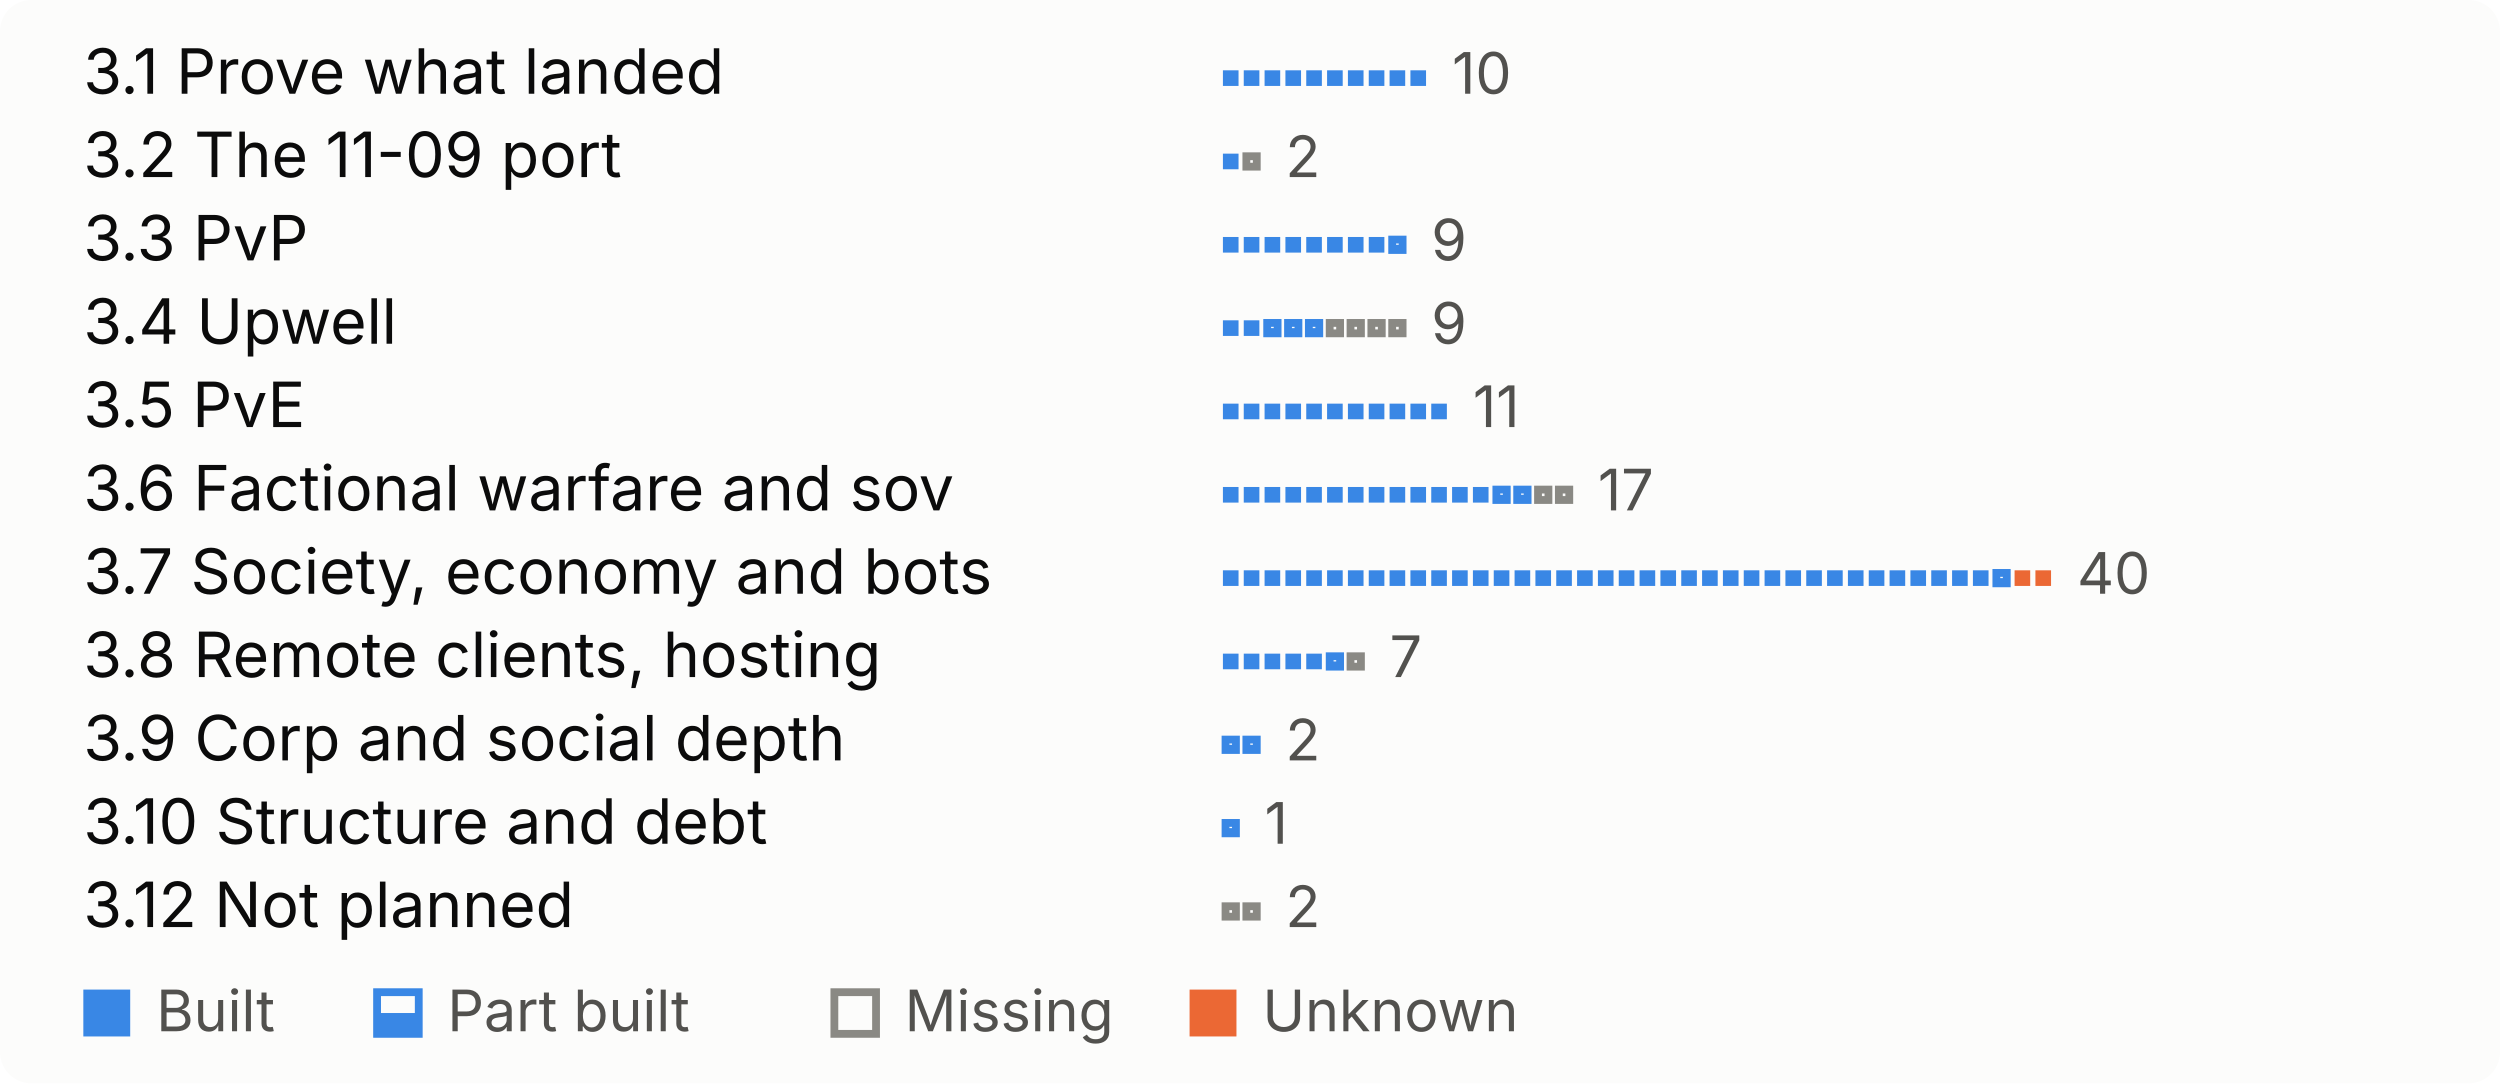
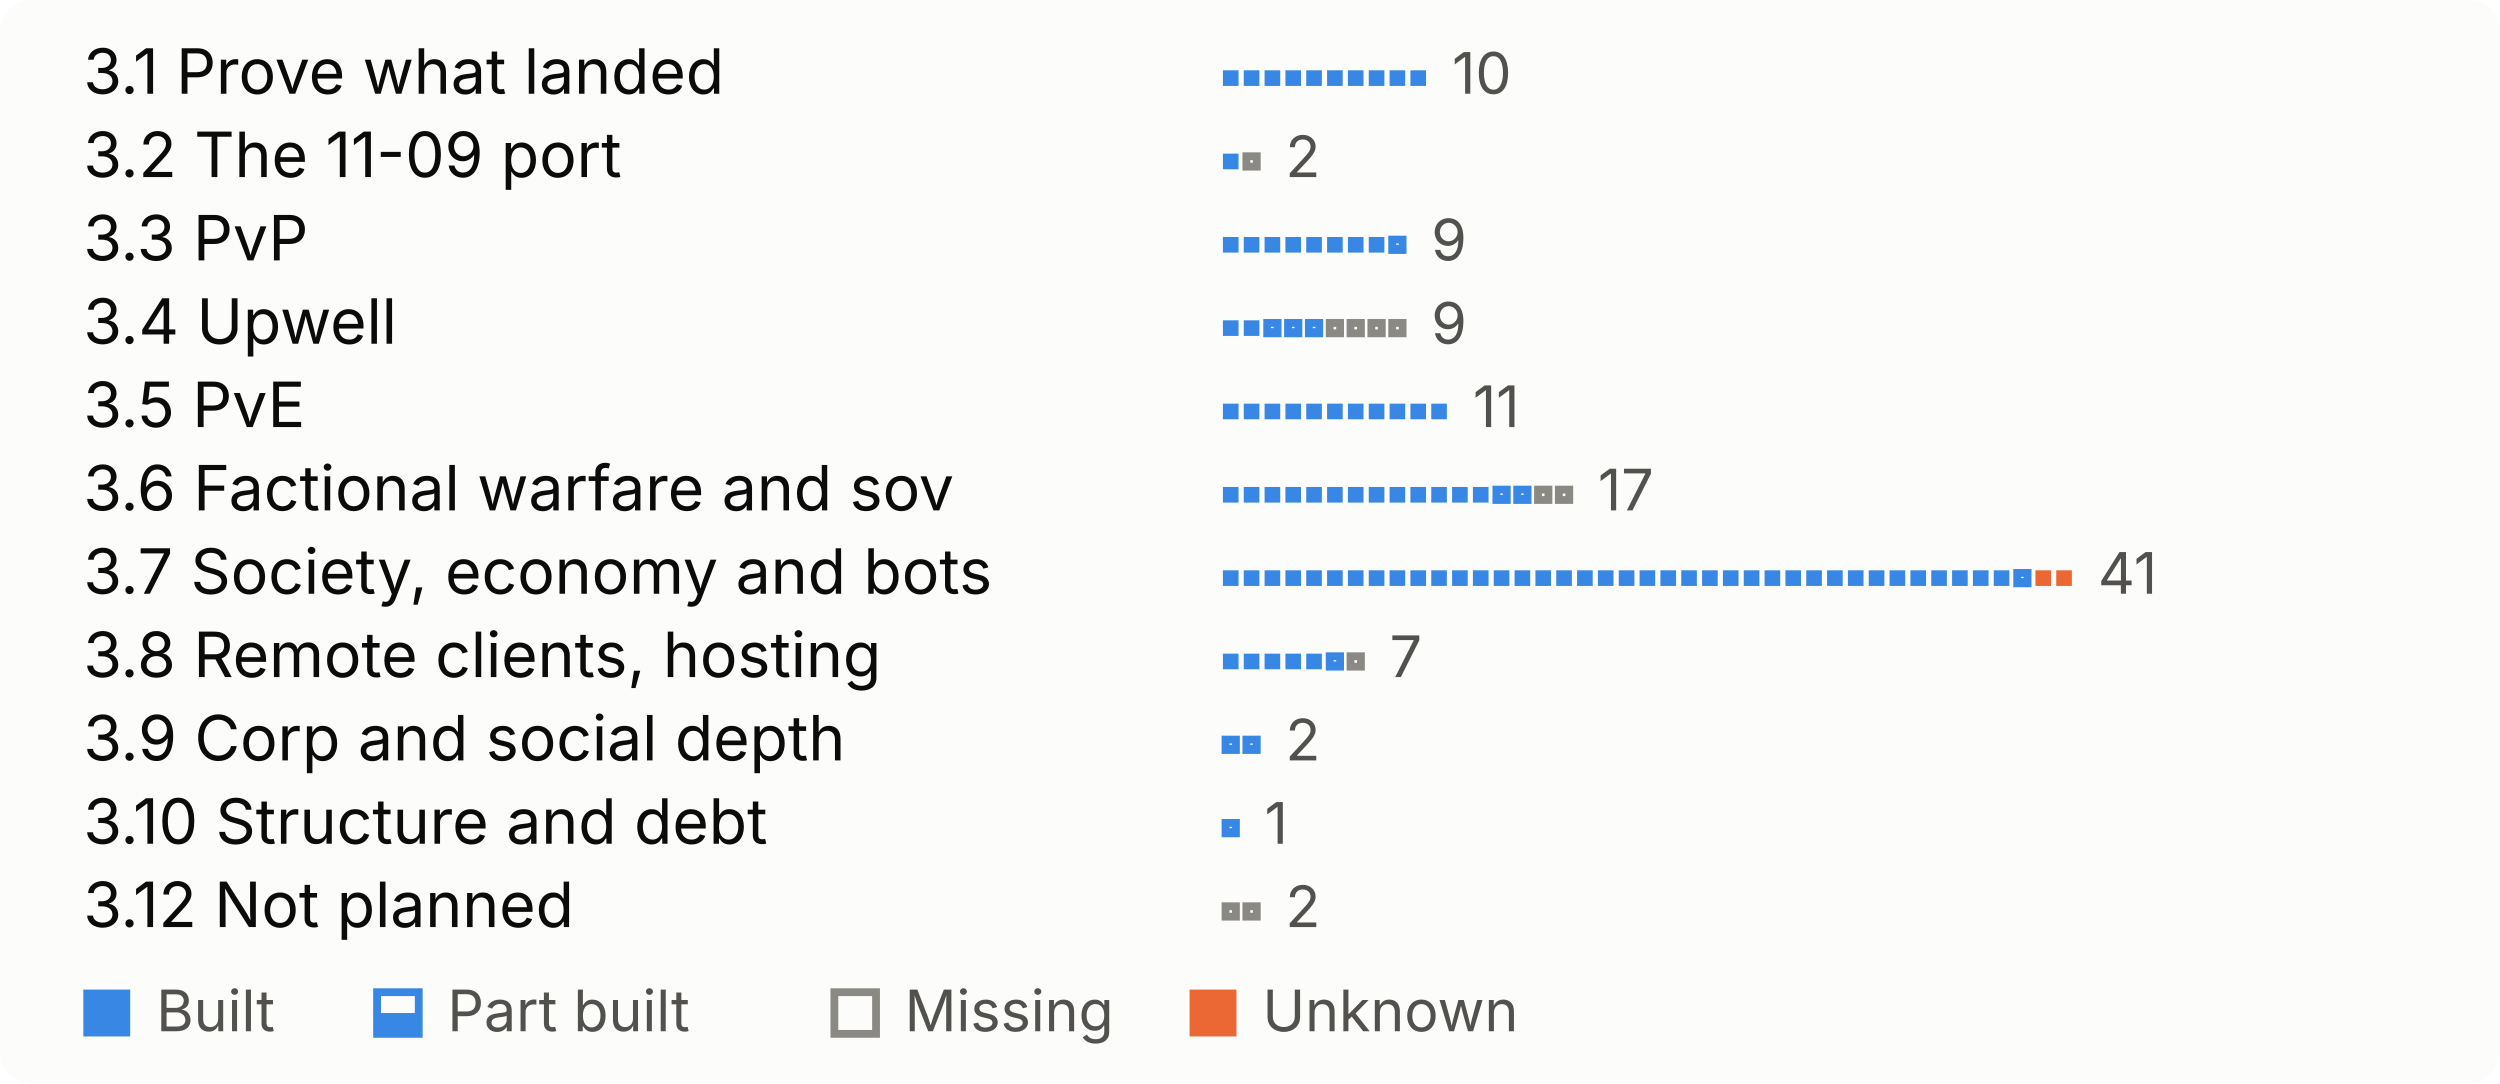
<svg xmlns="http://www.w3.org/2000/svg" width="480" height="208" viewBox="0 0 480 208" role="img" aria-label="What is left, by theme, one mark per open feature">
  <style>
.bg{fill:#fcfcfb}.t{fill:#0b0b0b}.s{fill:#52514e}.rule{fill:#e1e0d9}
.proved{fill:#184f95}.built{fill:#3987e5}.unknown{fill:#eb6834}
.part-o{fill:none;stroke:#3987e5;stroke-width:1.5}.part-f{fill:#3987e5}
.missing{fill:none;stroke:#8a8984;stroke-width:1.5}
.pass{fill:#184f95}.fail{fill:#eb6834}.none{fill:none;stroke:#8a8984;stroke-width:1.5}
@media (prefers-color-scheme:dark){
.bg{fill:#1a1a19}.t{fill:#f0efec}.s{fill:#c3c2b7}.rule{fill:#383835}
.proved{fill:#86b6ef}.built{fill:#3987e5}.unknown{fill:#d95926}
.part-o{stroke:#3987e5}.part-f{fill:#3987e5}
.missing{stroke:#8d8c85}
.pass{fill:#86b6ef}.fail{fill:#d95926}.none{stroke:#8d8c85}
}
text{font-family:system-ui,-apple-system,"Segoe UI",sans-serif;font-size:12px}
.big{font-size:26px;font-weight:600}.b{font-weight:600}.xs{font-size:11px}
</style>
  <rect width="480" height="208" rx="6" class="bg" />
  <text x="16.0" y="18.0" class="t">3.1 Prove what landed</text>
  <rect x="234.8" y="13.5" width="3" height="3" class="built" />
  <rect x="238.8" y="13.5" width="3" height="3" class="built" />
  <rect x="242.8" y="13.5" width="3" height="3" class="built" />
  <rect x="246.8" y="13.5" width="3" height="3" class="built" />
  <rect x="250.8" y="13.5" width="3" height="3" class="built" />
  <rect x="254.8" y="13.5" width="3" height="3" class="built" />
  <rect x="258.8" y="13.5" width="3" height="3" class="built" />
  <rect x="262.8" y="13.5" width="3" height="3" class="built" />
  <rect x="266.8" y="13.5" width="3" height="3" class="built" />
  <rect x="270.8" y="13.5" width="3" height="3" class="built" />
  <text x="278.8" y="18.0" class="s xs">10</text>
  <text x="16.0" y="34.0" class="t">3.2 The 11-09 port</text>
  <rect x="234.8" y="29.5" width="3" height="3" class="built" />
  <rect x="239.3" y="30.0" width="2" height="2" fill="none" class="missing" />
  <text x="246.8" y="34.0" class="s xs">2</text>
  <text x="16.0" y="50.0" class="t">3.3 PvP</text>
  <rect x="234.8" y="45.5" width="3" height="3" class="built" />
  <rect x="238.8" y="45.5" width="3" height="3" class="built" />
  <rect x="242.8" y="45.5" width="3" height="3" class="built" />
  <rect x="246.8" y="45.5" width="3" height="3" class="built" />
  <rect x="250.8" y="45.5" width="3" height="3" class="built" />
  <rect x="254.8" y="45.5" width="3" height="3" class="built" />
  <rect x="258.8" y="45.5" width="3" height="3" class="built" />
  <rect x="262.8" y="45.5" width="3" height="3" class="built" />
  <rect x="267.3" y="46.0" width="2" height="2" fill="none" class="part-o" />
  <rect x="266.8" y="47.0" width="3" height="1.5" class="part-f" />
  <text x="274.8" y="50.0" class="s xs">9</text>
  <text x="16.0" y="66.0" class="t">3.4 Upwell</text>
  <rect x="234.8" y="61.5" width="3" height="3" class="built" />
  <rect x="238.8" y="61.5" width="3" height="3" class="built" />
  <rect x="243.3" y="62.0" width="2" height="2" fill="none" class="part-o" />
  <rect x="242.8" y="63.0" width="3" height="1.5" class="part-f" />
  <rect x="247.3" y="62.0" width="2" height="2" fill="none" class="part-o" />
  <rect x="246.8" y="63.0" width="3" height="1.5" class="part-f" />
  <rect x="251.3" y="62.0" width="2" height="2" fill="none" class="part-o" />
  <rect x="250.8" y="63.0" width="3" height="1.5" class="part-f" />
  <rect x="255.3" y="62.0" width="2" height="2" fill="none" class="missing" />
  <rect x="259.3" y="62.0" width="2" height="2" fill="none" class="missing" />
  <rect x="263.3" y="62.0" width="2" height="2" fill="none" class="missing" />
  <rect x="267.3" y="62.0" width="2" height="2" fill="none" class="missing" />
  <text x="274.8" y="66.0" class="s xs">9</text>
  <text x="16.0" y="82.0" class="t">3.5 PvE</text>
  <rect x="234.8" y="77.5" width="3" height="3" class="built" />
  <rect x="238.8" y="77.5" width="3" height="3" class="built" />
  <rect x="242.8" y="77.5" width="3" height="3" class="built" />
  <rect x="246.8" y="77.5" width="3" height="3" class="built" />
  <rect x="250.8" y="77.5" width="3" height="3" class="built" />
  <rect x="254.8" y="77.5" width="3" height="3" class="built" />
  <rect x="258.8" y="77.5" width="3" height="3" class="built" />
  <rect x="262.8" y="77.5" width="3" height="3" class="built" />
  <rect x="266.8" y="77.5" width="3" height="3" class="built" />
  <rect x="270.8" y="77.5" width="3" height="3" class="built" />
  <rect x="274.8" y="77.5" width="3" height="3" class="built" />
  <text x="282.8" y="82.0" class="s xs">11</text>
  <text x="16.0" y="98.0" class="t">3.6 Factional warfare and sov</text>
  <rect x="234.8" y="93.5" width="3" height="3" class="built" />
  <rect x="238.8" y="93.5" width="3" height="3" class="built" />
  <rect x="242.8" y="93.5" width="3" height="3" class="built" />
  <rect x="246.8" y="93.5" width="3" height="3" class="built" />
  <rect x="250.8" y="93.5" width="3" height="3" class="built" />
  <rect x="254.8" y="93.5" width="3" height="3" class="built" />
  <rect x="258.8" y="93.5" width="3" height="3" class="built" />
  <rect x="262.8" y="93.5" width="3" height="3" class="built" />
  <rect x="266.8" y="93.5" width="3" height="3" class="built" />
  <rect x="270.8" y="93.5" width="3" height="3" class="built" />
  <rect x="274.8" y="93.5" width="3" height="3" class="built" />
  <rect x="278.8" y="93.5" width="3" height="3" class="built" />
  <rect x="282.8" y="93.5" width="3" height="3" class="built" />
  <rect x="287.3" y="94.0" width="2" height="2" fill="none" class="part-o" />
  <rect x="286.8" y="95.0" width="3" height="1.5" class="part-f" />
  <rect x="291.3" y="94.0" width="2" height="2" fill="none" class="part-o" />
  <rect x="290.8" y="95.0" width="3" height="1.5" class="part-f" />
  <rect x="295.3" y="94.0" width="2" height="2" fill="none" class="missing" />
  <rect x="299.3" y="94.0" width="2" height="2" fill="none" class="missing" />
  <text x="306.8" y="98.0" class="s xs">17</text>
  <text x="16.0" y="114.0" class="t">3.7 Society, economy and bots</text>
  <rect x="234.8" y="109.5" width="3" height="3" class="built" />
  <rect x="238.8" y="109.5" width="3" height="3" class="built" />
  <rect x="242.8" y="109.5" width="3" height="3" class="built" />
  <rect x="246.8" y="109.5" width="3" height="3" class="built" />
  <rect x="250.8" y="109.5" width="3" height="3" class="built" />
  <rect x="254.8" y="109.5" width="3" height="3" class="built" />
  <rect x="258.8" y="109.5" width="3" height="3" class="built" />
  <rect x="262.8" y="109.5" width="3" height="3" class="built" />
  <rect x="266.8" y="109.5" width="3" height="3" class="built" />
  <rect x="270.8" y="109.5" width="3" height="3" class="built" />
  <rect x="274.8" y="109.5" width="3" height="3" class="built" />
  <rect x="278.8" y="109.5" width="3" height="3" class="built" />
  <rect x="282.8" y="109.5" width="3" height="3" class="built" />
  <rect x="286.8" y="109.5" width="3" height="3" class="built" />
  <rect x="290.8" y="109.5" width="3" height="3" class="built" />
  <rect x="294.8" y="109.5" width="3" height="3" class="built" />
  <rect x="298.8" y="109.5" width="3" height="3" class="built" />
  <rect x="302.8" y="109.5" width="3" height="3" class="built" />
  <rect x="306.8" y="109.5" width="3" height="3" class="built" />
  <rect x="310.8" y="109.5" width="3" height="3" class="built" />
  <rect x="314.8" y="109.5" width="3" height="3" class="built" />
  <rect x="318.8" y="109.5" width="3" height="3" class="built" />
  <rect x="322.8" y="109.5" width="3" height="3" class="built" />
  <rect x="326.8" y="109.5" width="3" height="3" class="built" />
  <rect x="330.8" y="109.5" width="3" height="3" class="built" />
  <rect x="334.8" y="109.5" width="3" height="3" class="built" />
  <rect x="338.8" y="109.5" width="3" height="3" class="built" />
  <rect x="342.8" y="109.5" width="3" height="3" class="built" />
  <rect x="346.8" y="109.5" width="3" height="3" class="built" />
  <rect x="350.8" y="109.5" width="3" height="3" class="built" />
  <rect x="354.8" y="109.5" width="3" height="3" class="built" />
  <rect x="358.8" y="109.5" width="3" height="3" class="built" />
  <rect x="362.8" y="109.5" width="3" height="3" class="built" />
  <rect x="366.8" y="109.5" width="3" height="3" class="built" />
  <rect x="370.8" y="109.5" width="3" height="3" class="built" />
  <rect x="374.8" y="109.5" width="3" height="3" class="built" />
  <rect x="378.8" y="109.5" width="3" height="3" class="built" />
-   <rect x="383.3" y="110.0" width="2" height="2" fill="none" class="part-o" />
-   <rect x="382.8" y="111.0" width="3" height="1.5" class="part-f" />
-   <rect x="386.8" y="109.5" width="3" height="3" class="unknown" />
+   <rect x="382.8" y="109.5" width="3" height="3" class="built" />
+   <rect x="387.3" y="110.0" width="2" height="2" fill="none" class="part-o" />
+   <rect x="386.8" y="111.0" width="3" height="1.5" class="part-f" />
  <rect x="390.8" y="109.5" width="3" height="3" class="unknown" />
-   <text x="398.8" y="114.0" class="s xs">40</text>
+   <rect x="394.8" y="109.5" width="3" height="3" class="unknown" />
+   <text x="402.8" y="114.0" class="s xs">41</text>
  <text x="16.0" y="130.0" class="t">3.8 Remote clients, hosting</text>
  <rect x="234.8" y="125.5" width="3" height="3" class="built" />
  <rect x="238.8" y="125.5" width="3" height="3" class="built" />
  <rect x="242.8" y="125.5" width="3" height="3" class="built" />
  <rect x="246.8" y="125.5" width="3" height="3" class="built" />
  <rect x="250.8" y="125.5" width="3" height="3" class="built" />
  <rect x="255.3" y="126.0" width="2" height="2" fill="none" class="part-o" />
  <rect x="254.8" y="127.0" width="3" height="1.5" class="part-f" />
  <rect x="259.3" y="126.0" width="2" height="2" fill="none" class="missing" />
  <text x="266.8" y="130.0" class="s xs">7</text>
  <text x="16.0" y="146.0" class="t">3.9 Corp and social depth</text>
  <rect x="235.3" y="142.0" width="2" height="2" fill="none" class="part-o" />
  <rect x="234.8" y="143.0" width="3" height="1.5" class="part-f" />
  <rect x="239.3" y="142.0" width="2" height="2" fill="none" class="part-o" />
  <rect x="238.8" y="143.0" width="3" height="1.5" class="part-f" />
  <text x="246.8" y="146.0" class="s xs">2</text>
  <text x="16.0" y="162.0" class="t">3.10 Structure and debt</text>
  <rect x="235.3" y="158.0" width="2" height="2" fill="none" class="part-o" />
  <rect x="234.8" y="159.0" width="3" height="1.5" class="part-f" />
  <text x="242.8" y="162.0" class="s xs">1</text>
  <text x="16.0" y="178.0" class="t">3.12 Not planned</text>
  <rect x="235.3" y="174.0" width="2" height="2" fill="none" class="missing" />
  <rect x="239.3" y="174.0" width="2" height="2" fill="none" class="missing" />
  <text x="246.8" y="178.0" class="s xs">2</text>
  <rect x="16.0" y="190.0" width="9" height="9" class="built" />
  <text x="30.0" y="198.0" class="s xs">Built</text>
  <rect x="72.4" y="190.5" width="8" height="8" fill="none" class="part-o" />
  <rect x="71.9" y="194.5" width="9" height="4.5" class="part-f" />
  <text x="85.9" y="198.0" class="s xs">Part built</text>
  <rect x="160.2" y="190.5" width="8" height="8" fill="none" class="missing" />
  <text x="173.7" y="198.0" class="s xs">Missing</text>
  <rect x="228.4" y="190.0" width="9" height="9" class="unknown" />
  <text x="242.4" y="198.0" class="s xs">Unknown</text>
</svg>
